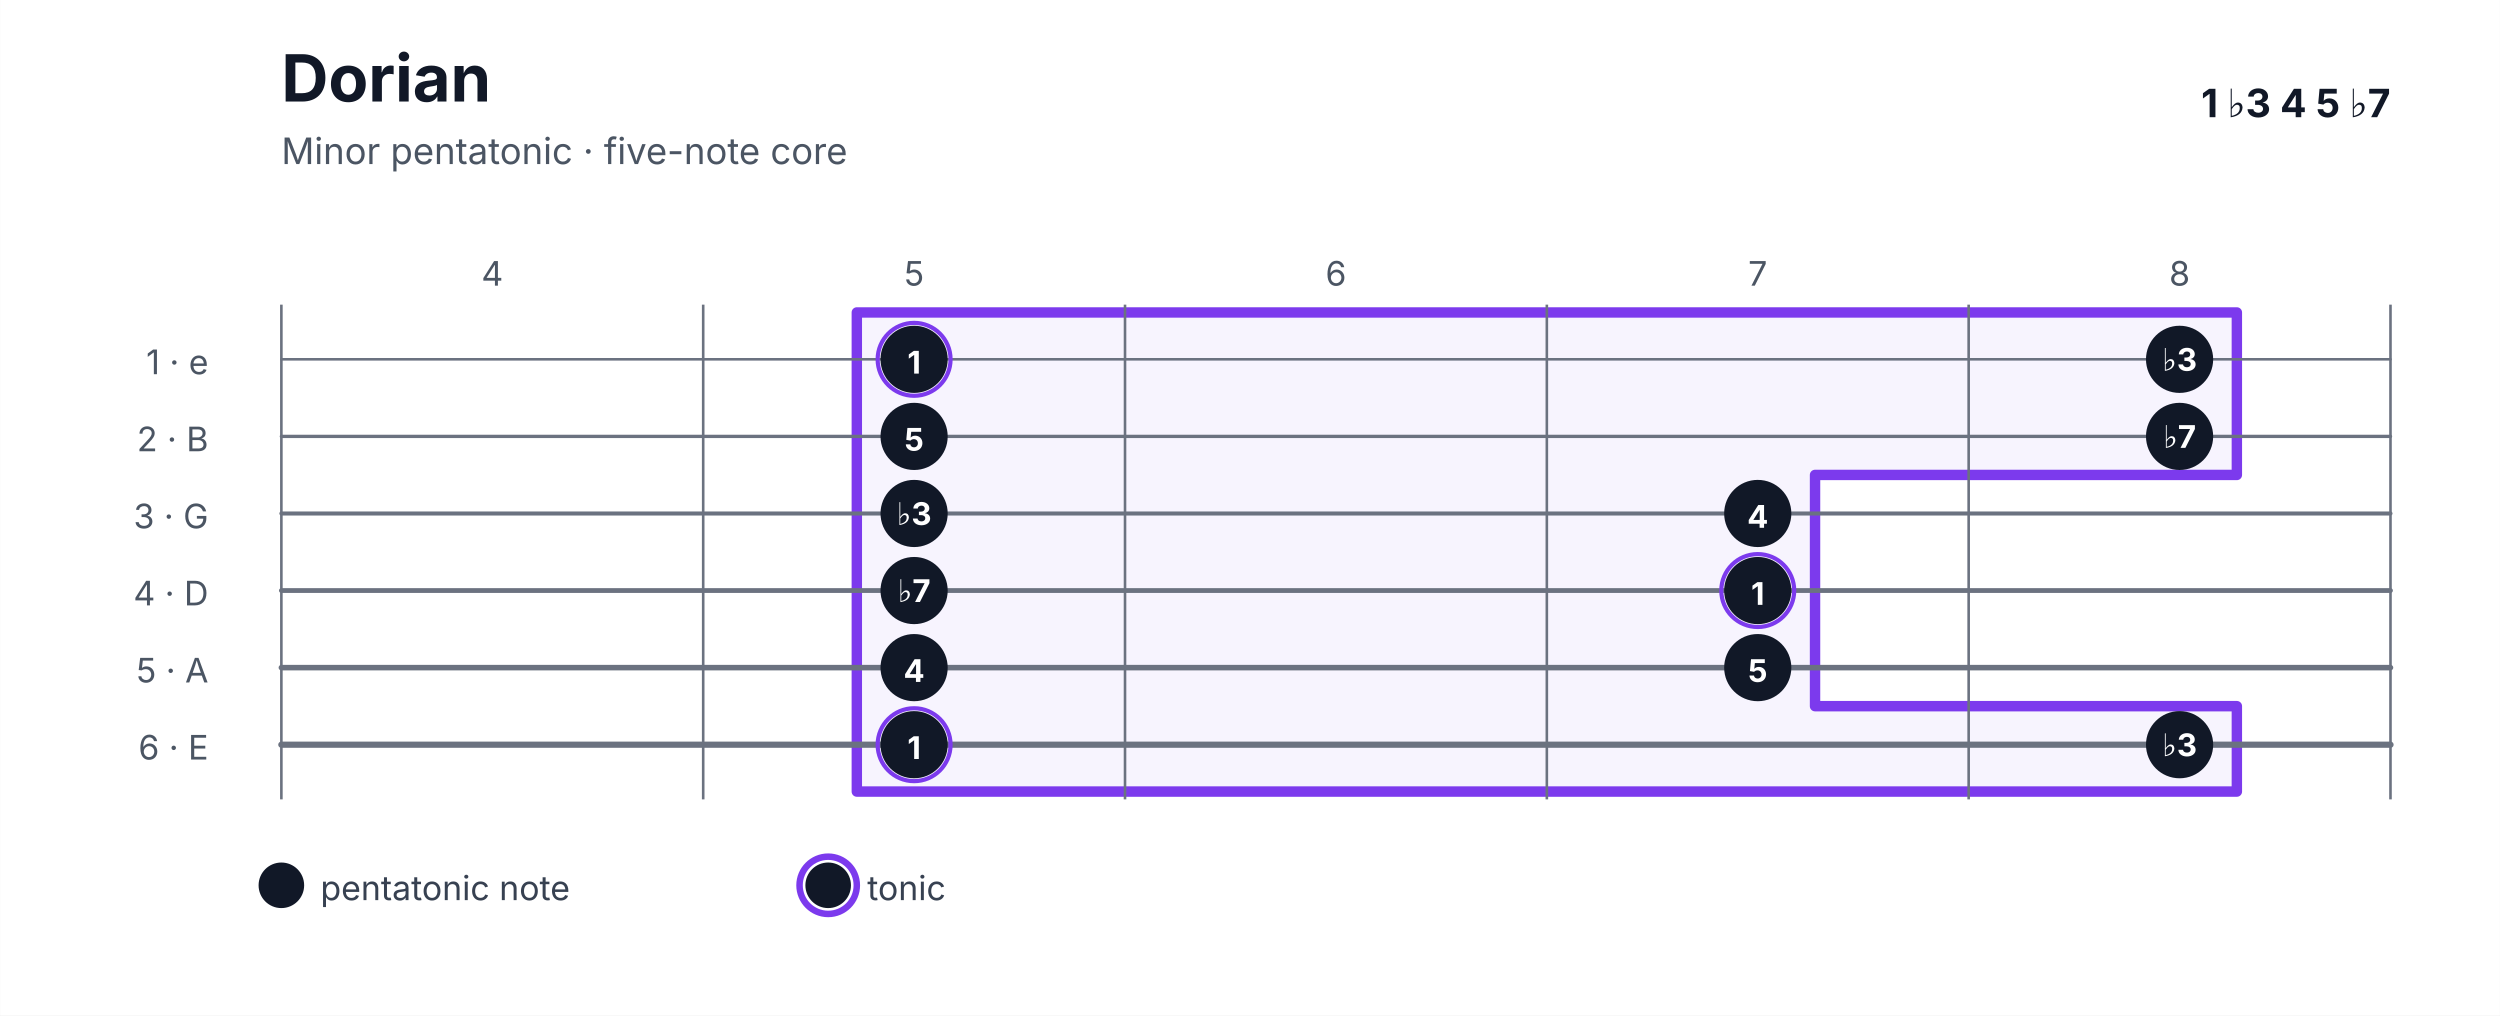
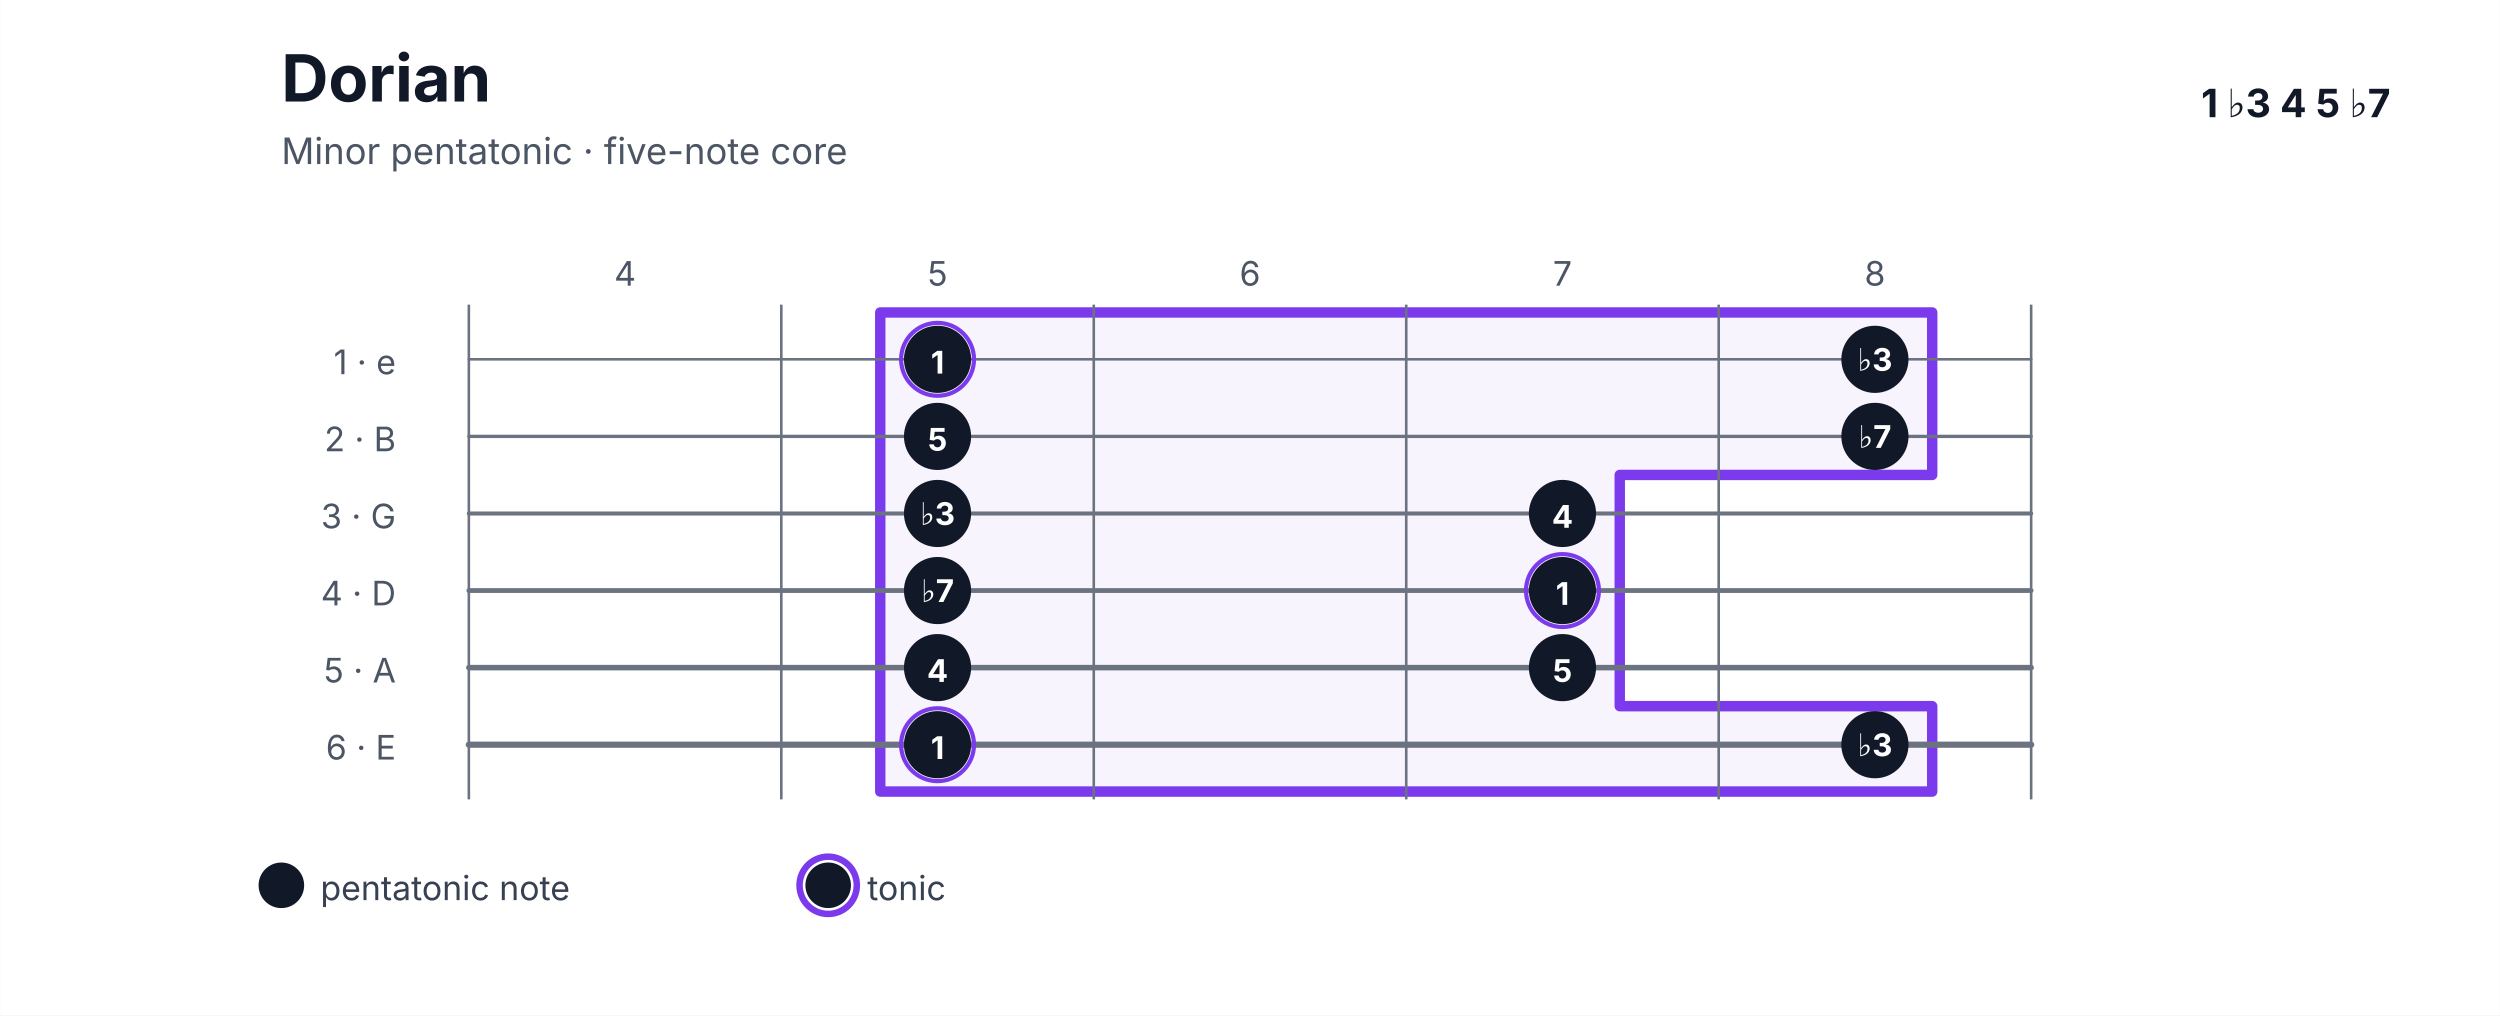
- <svg xmlns="http://www.w3.org/2000/svg" width="10in" height="4.062in" viewBox="0 0 960 390" role="img" aria-labelledby="a-dorian-pentatonic-title a-dorian-pentatonic-desc" data-mode-id="a-dorian" data-view="pentatonic" data-overlay="none">
+ <svg xmlns="http://www.w3.org/2000/svg" width="10in" height="4.062in" viewBox="0 0 960 390" role="img" aria-labelledby="a-dorian-pentatonic-title a-dorian-pentatonic-desc" data-mode-id="a-dorian" data-view="pentatonic" data-overlay="none" data-fret-spacing="compact">
  <style>
        svg{background:#fff;color:#111827;font-family:Inter,Segoe UI,Arial,sans-serif;text-rendering:geometricPrecision}
        text{fill:#111827}
        .diagram-title{font-size:25px;font-weight:700}.subtitle{font-size:14px;fill:#4b5563}.formula{font-size:15px;font-weight:650;text-anchor:end}
        .fret,.string{stroke:#6b7280;vector-effect:non-scaling-stroke}.fret{stroke-width:1px}.string{stroke-linecap:round}
        .fret-label,.string-label{font-size:13px;fill:#4b5563;text-anchor:middle;dominant-baseline:middle}
        .string-label{text-anchor:end}.position-outline{fill-opacity:.055;stroke-width:4;stroke-linejoin:round;vector-effect:non-scaling-stroke}
        .marker-disc{stroke:#111827;stroke-width:1.8;vector-effect:non-scaling-stroke}.core .marker-disc,.equal .marker-disc{fill:#111827}.optional .marker-disc{fill:#fff}
        .marker-label{font-size:12px;font-weight:700;text-anchor:middle;dominant-baseline:middle;pointer-events:none}.core .marker-label,.equal .marker-label{fill:#fff}.optional .marker-label{fill:#111827}
        .overlay-highlight .marker-disc{stroke:#b45309;stroke-width:4}
        .tonic-ring{fill:none;stroke-width:1.6;vector-effect:non-scaling-stroke}
        .legend-core,.legend-equal{fill:#111827;stroke:#111827;stroke-width:1.5}.legend-optional{fill:#fff;stroke:#111827;stroke-width:1.8}.legend-tonic{fill:none;stroke-width:2.5}.legend-overlay{fill:#111827;stroke:#b45309;stroke-width:4}
        .legend-text{font-size:13px;fill:#374151;dominant-baseline:middle}.overlay-caption{font-size:13px;font-weight:650;fill:#92400e}
      </style>
  <rect width="960" height="390" fill="#fff" />
  <text class="diagram-title" x="108" y="39">Dorian</text>
  <text class="subtitle" x="108" y="63">Minor pentatonic · five-note core</text>
  <text class="formula" x="918" y="45">1  ♭3  4  5  ♭7</text>
-   <path class="position-outline" style="fill:#7c3aed;stroke:#7c3aed" d="M 329 120 L 859 120 L 859 152.8 L 859 152.8 L 859 182.4 L 697 182.4 L 697 212 L 697 212 L 697 241.6 L 697 241.6 L 697 271.2 L 859 271.2 L 859 304 L 329 304 L 329 271.2 L 329 271.2 L 329 241.6 L 329 241.6 L 329 212 L 329 212 L 329 182.4 L 329 182.4 L 329 152.8 L 329 152.8 Z" />
-   <line class="fret" x1="108" y1="117" x2="108" y2="307" />
-   <line class="fret" x1="270" y1="117" x2="270" y2="307" />
-   <line class="fret" x1="432" y1="117" x2="432" y2="307" />
-   <line class="fret" x1="594" y1="117" x2="594" y2="307" />
-   <line class="fret" x1="756" y1="117" x2="756" y2="307" />
-   <line class="fret" x1="918" y1="117" x2="918" y2="307" />
-   <line class="string" style="stroke-width:1.00px" x1="108" y1="138" x2="918" y2="138" />
-   <text class="string-label" x="80" y="139">1 · e</text>
-   <line class="string" style="stroke-width:1.28px" x1="108" y1="167.6" x2="918" y2="167.6" />
-   <text class="string-label" x="80" y="168.6">2 · B</text>
-   <line class="string" style="stroke-width:1.56px" x1="108" y1="197.2" x2="918" y2="197.2" />
-   <text class="string-label" x="80" y="198.2">3 · G</text>
-   <line class="string" style="stroke-width:1.84px" x1="108" y1="226.8" x2="918" y2="226.8" />
-   <text class="string-label" x="80" y="227.8">4 · D</text>
-   <line class="string" style="stroke-width:2.12px" x1="108" y1="256.4" x2="918" y2="256.4" />
-   <text class="string-label" x="80" y="257.4">5 · A</text>
-   <line class="string" style="stroke-width:2.40px" x1="108" y1="286" x2="918" y2="286" />
-   <text class="string-label" x="80" y="287">6 · E</text>
-   <text class="fret-label" x="189" y="105">4</text>
-   <text class="fret-label" x="351" y="105">5</text>
-   <text class="fret-label" x="513" y="105">6</text>
-   <text class="fret-label" x="675" y="105">7</text>
-   <text class="fret-label" x="837" y="105">8</text>
-   <g class="marker core tonic" transform="translate(351 138)">
+   <path class="position-outline" style="fill:#7c3aed;stroke:#7c3aed" d="M 338 120 L 742 120 L 742 152.8 L 742 152.8 L 742 182.4 L 622 182.4 L 622 212 L 622 212 L 622 241.6 L 622 241.6 L 622 271.2 L 742 271.2 L 742 304 L 338 304 L 338 271.2 L 338 271.2 L 338 241.6 L 338 241.6 L 338 212 L 338 212 L 338 182.4 L 338 182.4 L 338 152.8 L 338 152.8 Z" />
+   <line class="fret" x1="180" y1="117" x2="180" y2="307" />
+   <line class="fret" x1="300" y1="117" x2="300" y2="307" />
+   <line class="fret" x1="420" y1="117" x2="420" y2="307" />
+   <line class="fret" x1="540" y1="117" x2="540" y2="307" />
+   <line class="fret" x1="660" y1="117" x2="660" y2="307" />
+   <line class="fret" x1="780" y1="117" x2="780" y2="307" />
+   <line class="string" style="stroke-width:1.00px" x1="180" y1="138" x2="780" y2="138" />
+   <text class="string-label" x="152" y="139">1 · e</text>
+   <line class="string" style="stroke-width:1.28px" x1="180" y1="167.6" x2="780" y2="167.6" />
+   <text class="string-label" x="152" y="168.6">2 · B</text>
+   <line class="string" style="stroke-width:1.56px" x1="180" y1="197.2" x2="780" y2="197.2" />
+   <text class="string-label" x="152" y="198.2">3 · G</text>
+   <line class="string" style="stroke-width:1.84px" x1="180" y1="226.8" x2="780" y2="226.8" />
+   <text class="string-label" x="152" y="227.8">4 · D</text>
+   <line class="string" style="stroke-width:2.12px" x1="180" y1="256.4" x2="780" y2="256.4" />
+   <text class="string-label" x="152" y="257.4">5 · A</text>
+   <line class="string" style="stroke-width:2.40px" x1="180" y1="286" x2="780" y2="286" />
+   <text class="string-label" x="152" y="287">6 · E</text>
+   <text class="fret-label" x="240" y="105">4</text>
+   <text class="fret-label" x="360" y="105">5</text>
+   <text class="fret-label" x="480" y="105">6</text>
+   <text class="fret-label" x="600" y="105">7</text>
+   <text class="fret-label" x="720" y="105">8</text>
+   <g class="marker core tonic" transform="translate(360 138)">
    <circle class="tonic-ring" style="stroke:#7c3aed" r="14" />
    <circle class="marker-disc" r="12" />
    <text class="marker-label" x="0" y="1">1</text>
  </g>
-   <g class="marker core" transform="translate(837 138)">
+   <g class="marker core" transform="translate(720 138)">
    <circle class="marker-disc" r="12" />
    <text class="marker-label" x="0" y="1">♭3</text>
  </g>
-   <g class="marker core" transform="translate(351 167.6)">
+   <g class="marker core" transform="translate(360 167.6)">
    <circle class="marker-disc" r="12" />
    <text class="marker-label" x="0" y="1">5</text>
  </g>
-   <g class="marker core" transform="translate(837 167.6)">
+   <g class="marker core" transform="translate(720 167.6)">
    <circle class="marker-disc" r="12" />
    <text class="marker-label" x="0" y="1">♭7</text>
  </g>
-   <g class="marker core" transform="translate(351 197.2)">
+   <g class="marker core" transform="translate(360 197.2)">
    <circle class="marker-disc" r="12" />
    <text class="marker-label" x="0" y="1">♭3</text>
  </g>
-   <g class="marker core" transform="translate(675 197.2)">
+   <g class="marker core" transform="translate(600 197.2)">
    <circle class="marker-disc" r="12" />
    <text class="marker-label" x="0" y="1">4</text>
  </g>
-   <g class="marker core" transform="translate(351 226.8)">
+   <g class="marker core" transform="translate(360 226.8)">
    <circle class="marker-disc" r="12" />
    <text class="marker-label" x="0" y="1">♭7</text>
  </g>
-   <g class="marker core tonic" transform="translate(675 226.8)">
+   <g class="marker core tonic" transform="translate(600 226.8)">
    <circle class="tonic-ring" style="stroke:#7c3aed" r="14" />
    <circle class="marker-disc" r="12" />
    <text class="marker-label" x="0" y="1">1</text>
  </g>
-   <g class="marker core" transform="translate(351 256.4)">
+   <g class="marker core" transform="translate(360 256.4)">
    <circle class="marker-disc" r="12" />
    <text class="marker-label" x="0" y="1">4</text>
  </g>
-   <g class="marker core" transform="translate(675 256.4)">
+   <g class="marker core" transform="translate(600 256.4)">
    <circle class="marker-disc" r="12" />
    <text class="marker-label" x="0" y="1">5</text>
  </g>
-   <g class="marker core tonic" transform="translate(351 286)">
+   <g class="marker core tonic" transform="translate(360 286)">
    <circle class="tonic-ring" style="stroke:#7c3aed" r="14" />
    <circle class="marker-disc" r="12" />
    <text class="marker-label" x="0" y="1">1</text>
  </g>
-   <g class="marker core" transform="translate(837 286)">
+   <g class="marker core" transform="translate(720 286)">
    <circle class="marker-disc" r="12" />
    <text class="marker-label" x="0" y="1">♭3</text>
  </g>
  <g transform="translate(108 340)">
    <g transform="translate(0 0)">
      <circle class="legend-core" cx="0" cy="0" r="8" />
      <text class="legend-text" x="15" y="1">pentatonic note</text>
    </g>
    <g transform="translate(210 0)">
      <circle class="legend-tonic" style="stroke:#7c3aed" cx="0" cy="0" r="11" />
      <circle class="legend-core" cx="0" cy="0" r="8" />
      <text class="legend-text" x="15" y="1">tonic</text>
    </g>
  </g>
</svg>
